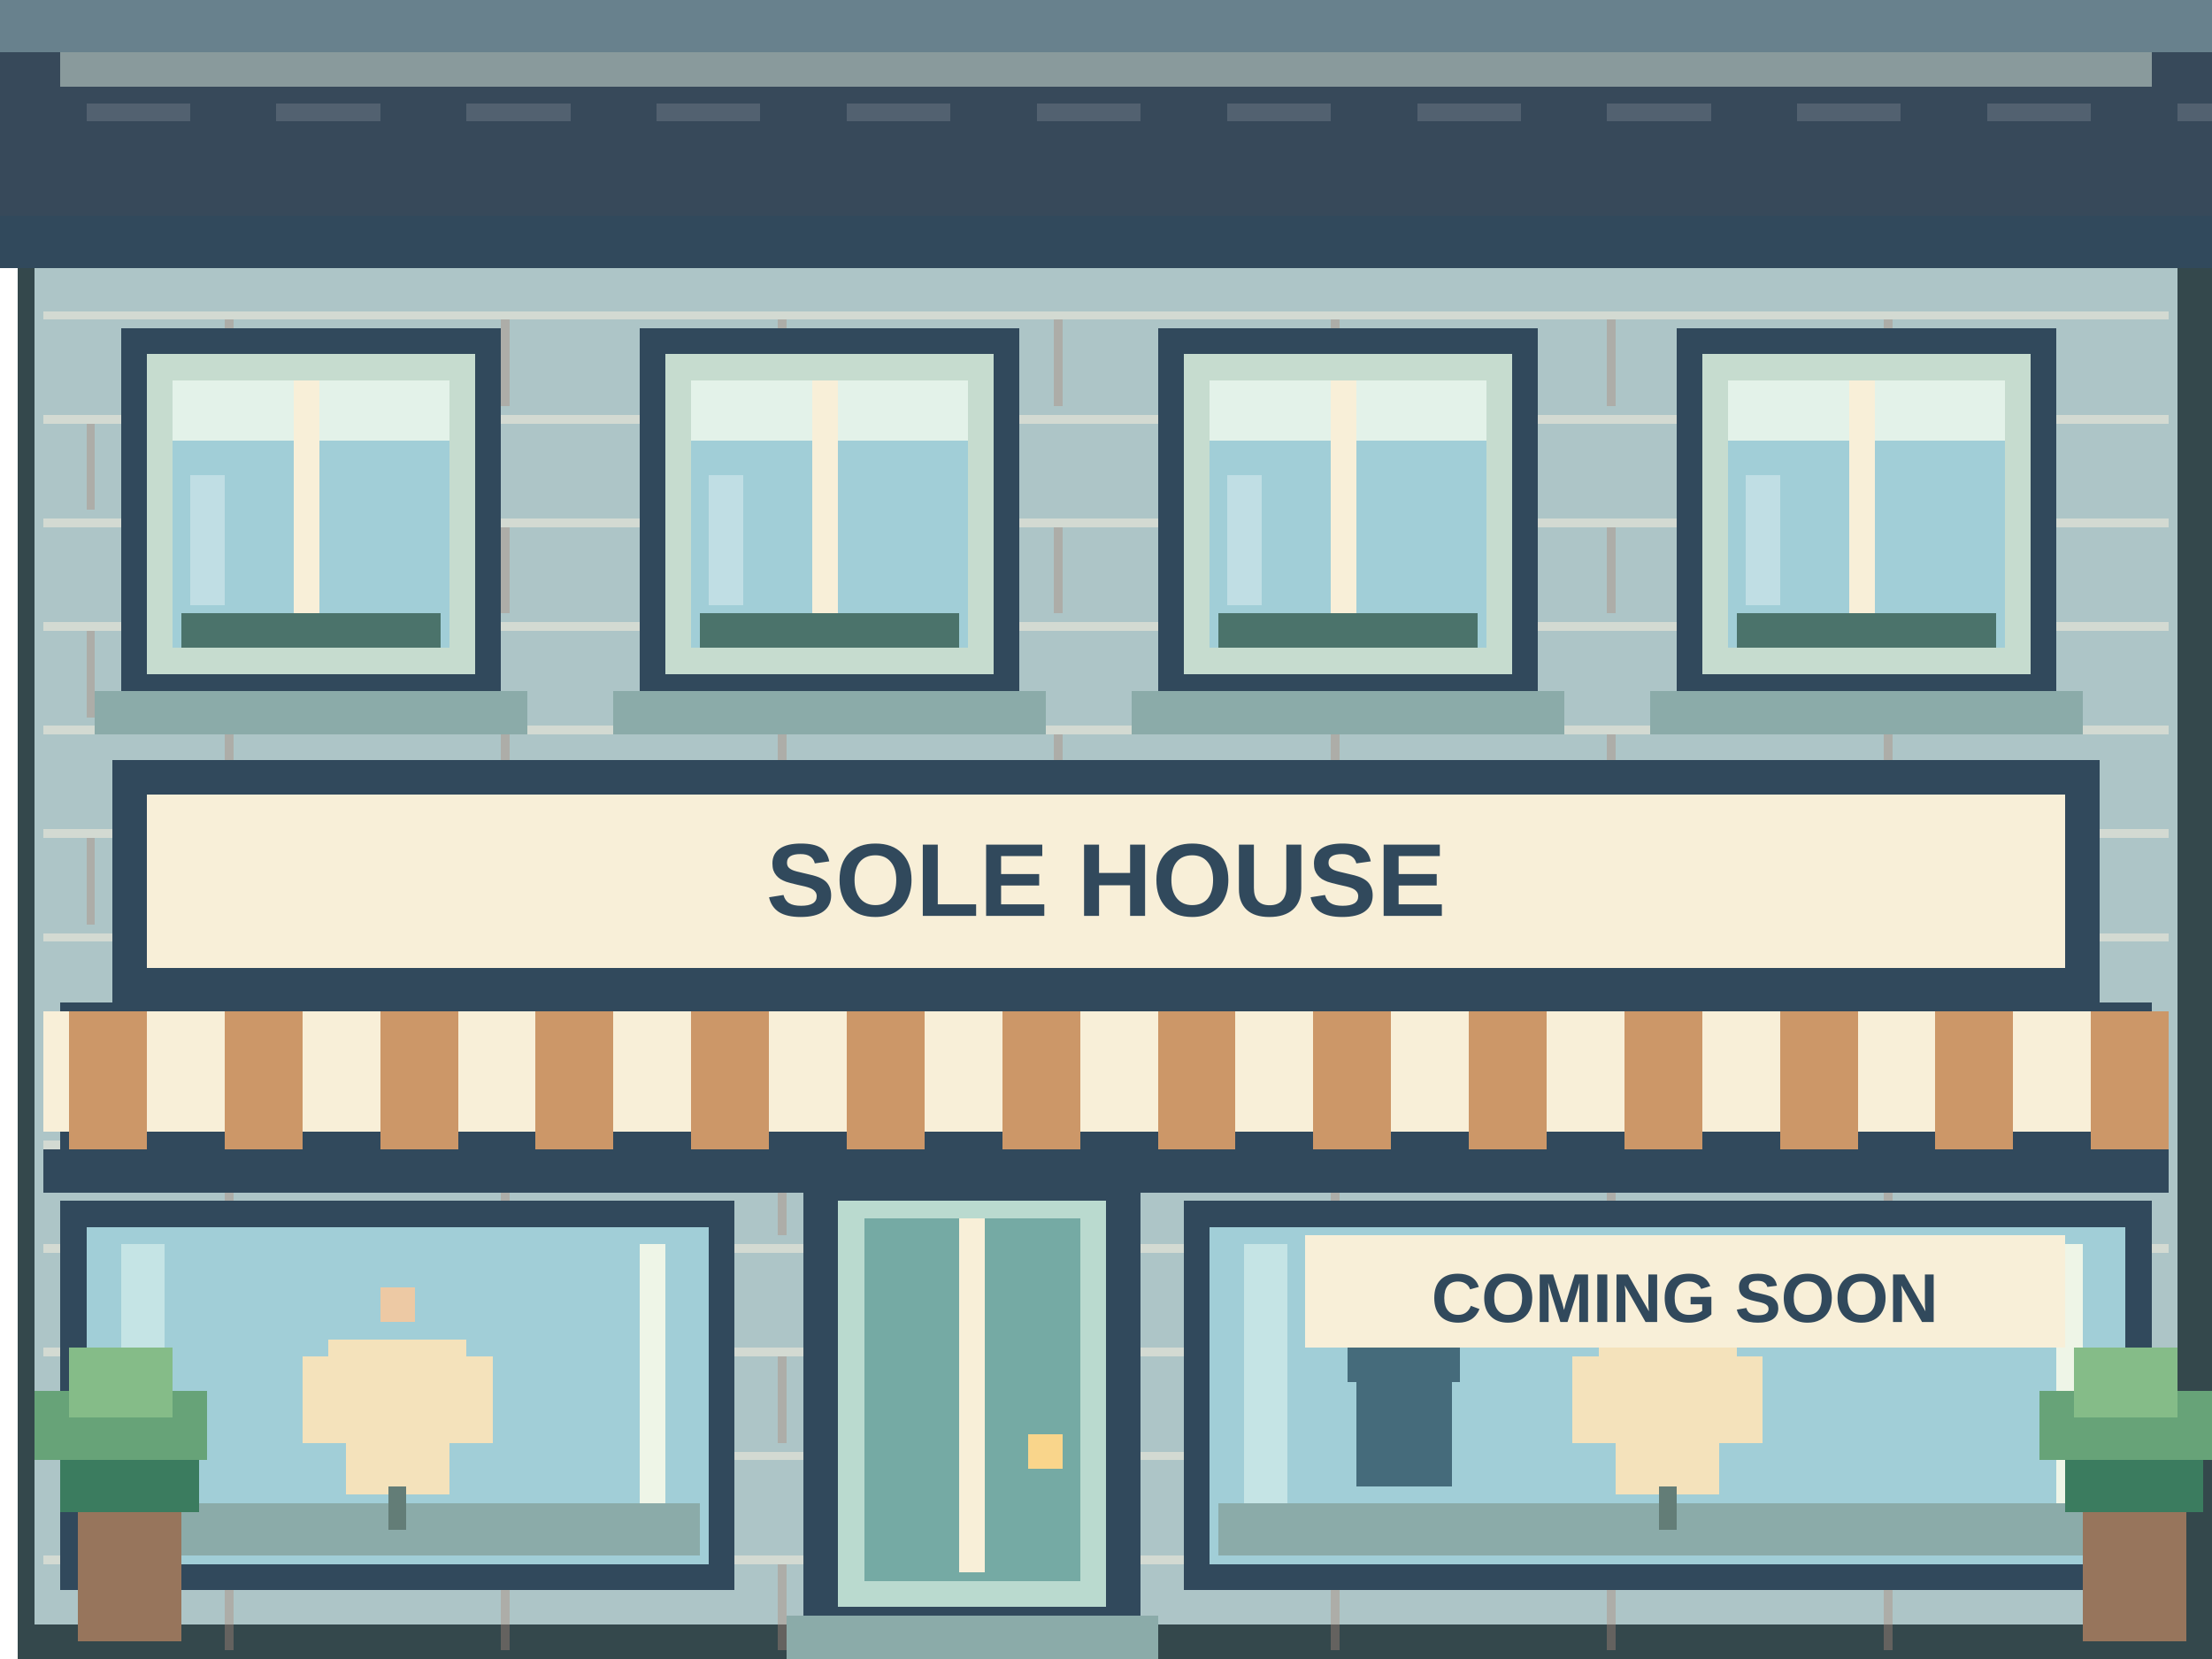
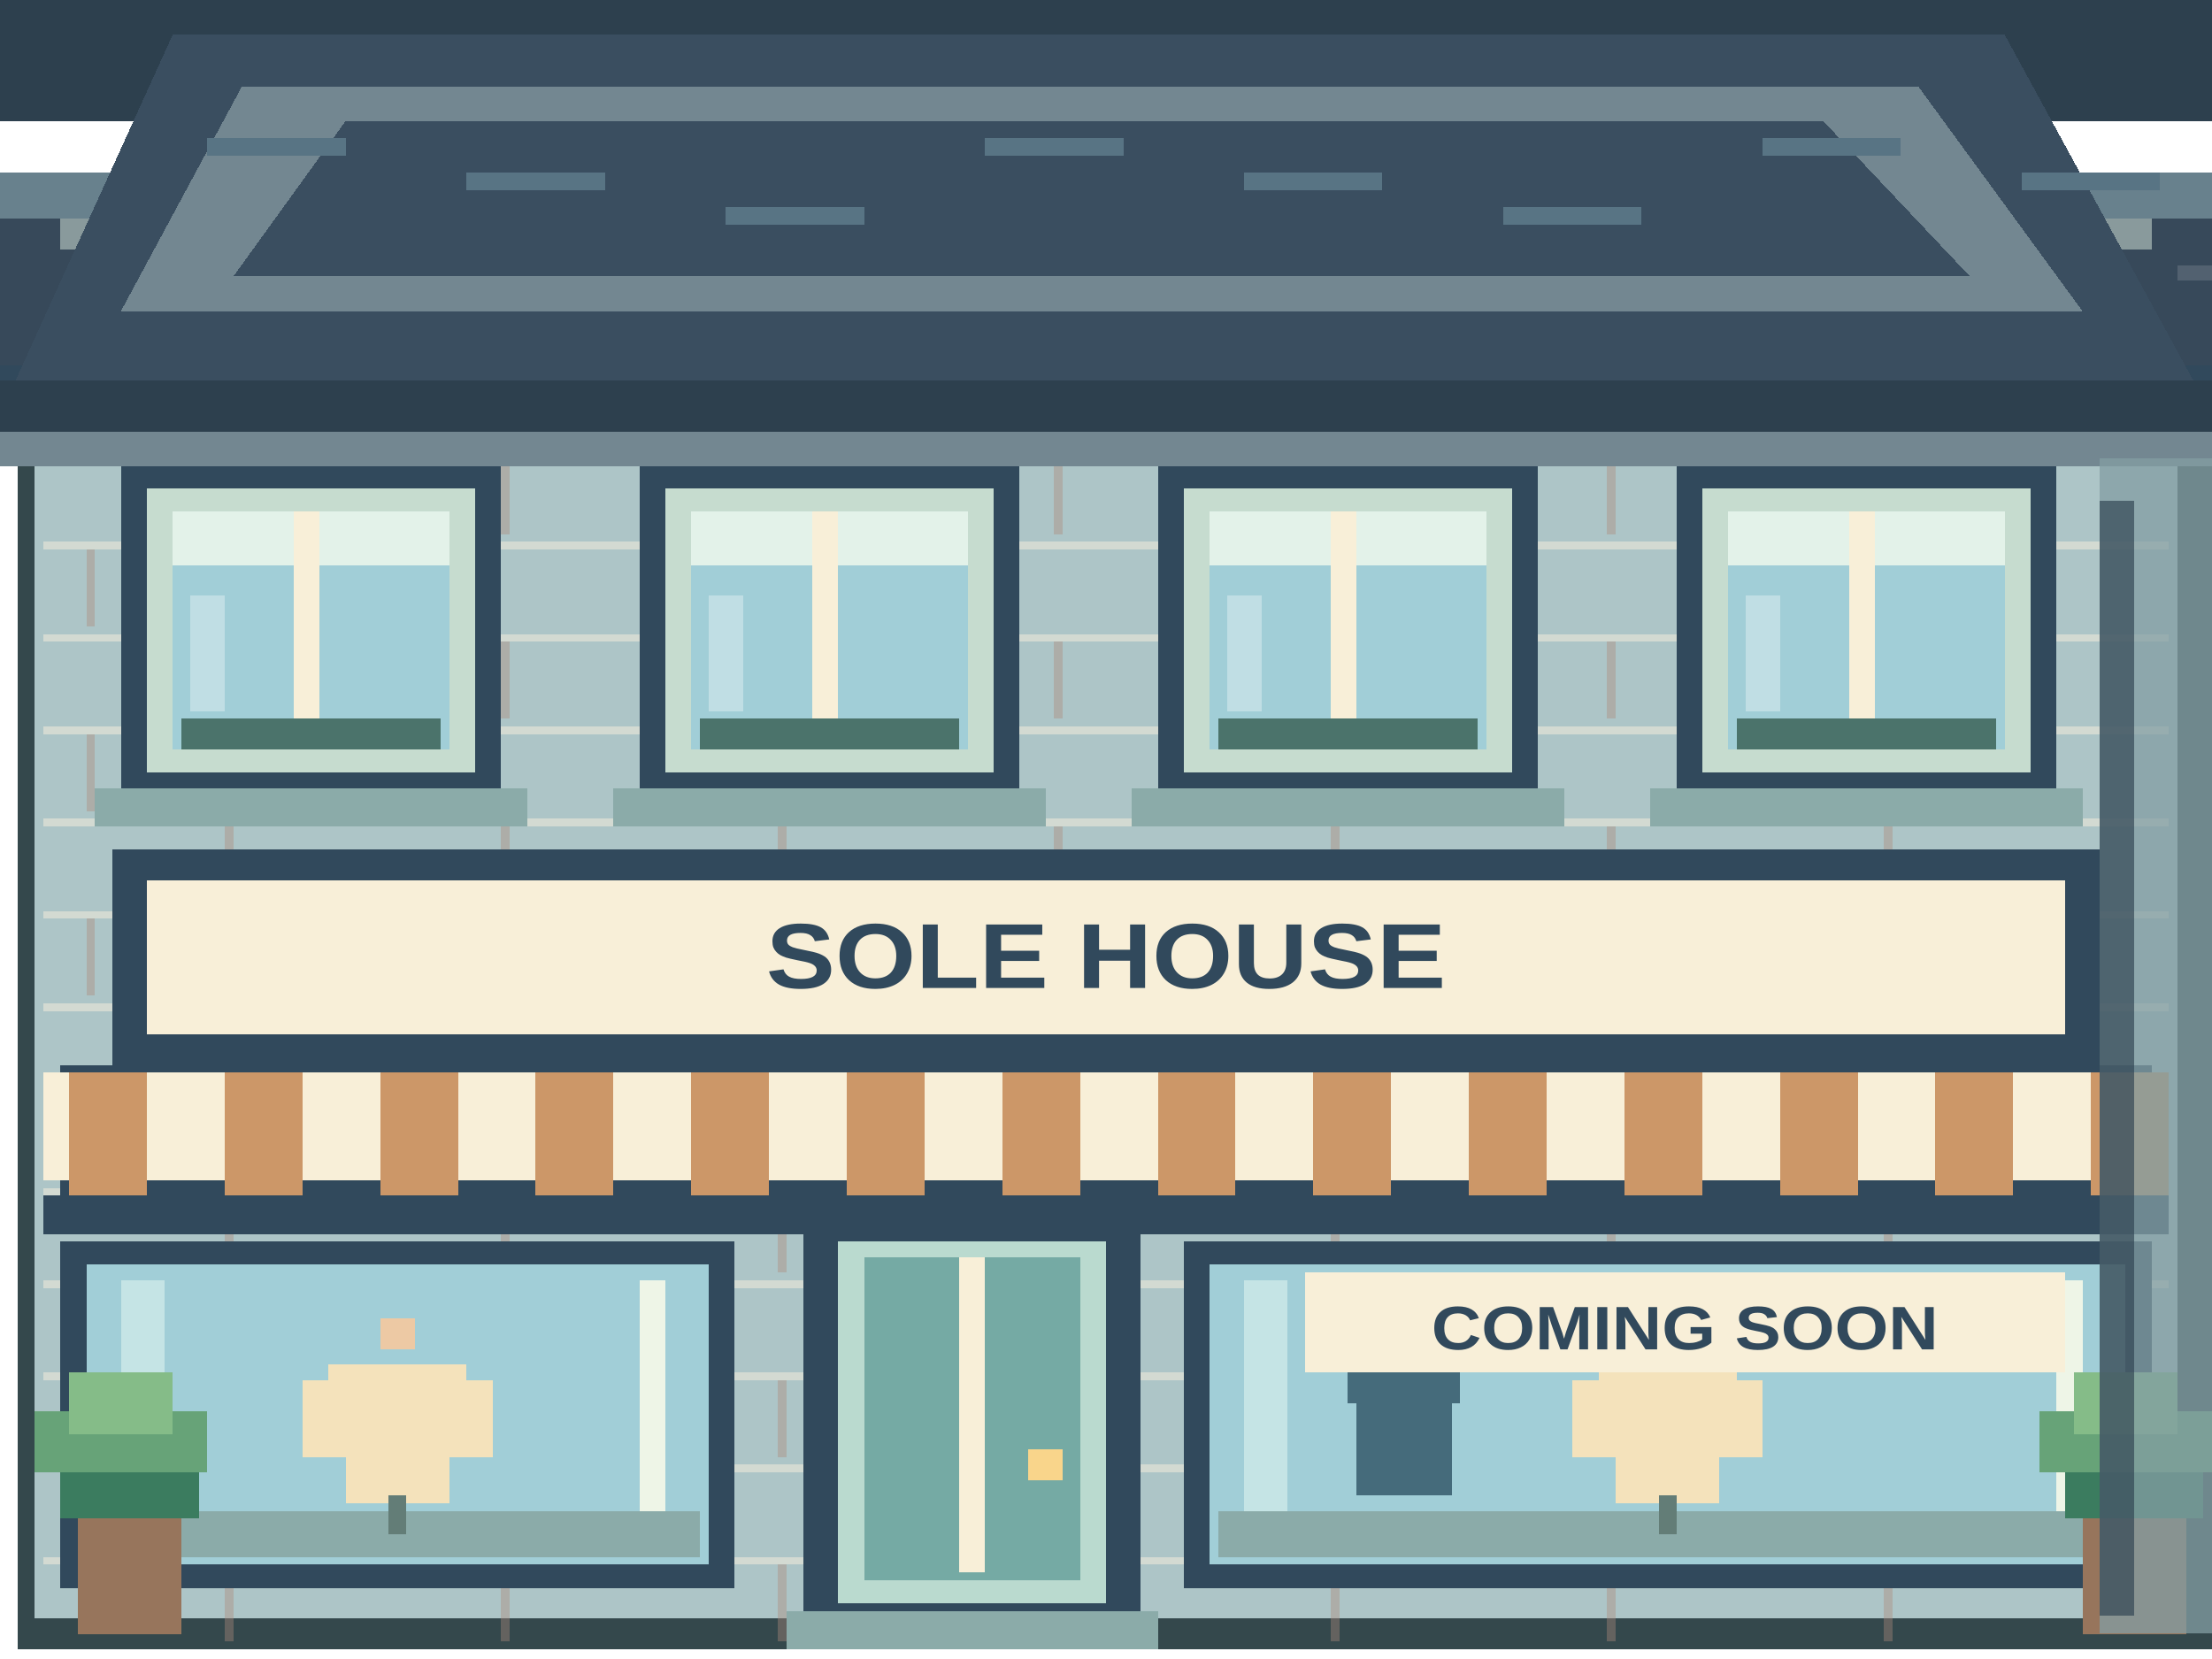
<svg xmlns="http://www.w3.org/2000/svg" width="256" height="192" viewBox="0 0 256 192" shape-rendering="crispEdges">
-   <rect x="2" y="21" width="254" height="171" fill="#34484c" />
-   <rect x="4" y="9" width="248" height="179" fill="#adc5c7" />
-   <rect x="0" y="0" width="256" height="27" fill="#37495a" />
-   <rect x="0" y="0" width="256" height="6" fill="#68818d" />
-   <rect x="7" y="6" width="242" height="4" fill="#899a9c" />
-   <rect x="0" y="25" width="256" height="6" fill="#31495c" />
-   <rect x="10" y="12" width="12" height="2" fill="#ffffff22" />
-   <rect x="32" y="12" width="12" height="2" fill="#ffffff22" />
-   <rect x="54" y="12" width="12" height="2" fill="#ffffff22" />
-   <rect x="76" y="12" width="12" height="2" fill="#ffffff22" />
-   <rect x="98" y="12" width="12" height="2" fill="#ffffff22" />
-   <rect x="120" y="12" width="12" height="2" fill="#ffffff22" />
-   <rect x="142" y="12" width="12" height="2" fill="#ffffff22" />
-   <rect x="164" y="12" width="12" height="2" fill="#ffffff22" />
-   <rect x="186" y="12" width="12" height="2" fill="#ffffff22" />
-   <rect x="208" y="12" width="12" height="2" fill="#ffffff22" />
-   <rect x="230" y="12" width="12" height="2" fill="#ffffff22" />
-   <rect x="252" y="12" width="12" height="2" fill="#ffffff22" />
-   <rect x="5" y="36" width="246" height="1" fill="#fff2df77" />
-   <rect x="26" y="37" width="1" height="10" fill="#ae8a7b66" />
-   <rect x="58" y="37" width="1" height="10" fill="#ae8a7b66" />
-   <rect x="90" y="37" width="1" height="10" fill="#ae8a7b66" />
-   <rect x="122" y="37" width="1" height="10" fill="#ae8a7b66" />
-   <rect x="154" y="37" width="1" height="10" fill="#ae8a7b66" />
-   <rect x="186" y="37" width="1" height="10" fill="#ae8a7b66" />
-   <rect x="218" y="37" width="1" height="10" fill="#ae8a7b66" />
-   <rect x="5" y="48" width="246" height="1" fill="#fff2df77" />
-   <rect x="10" y="49" width="1" height="10" fill="#ae8a7b66" />
-   <rect x="42" y="49" width="1" height="10" fill="#ae8a7b66" />
-   <rect x="74" y="49" width="1" height="10" fill="#ae8a7b66" />
-   <rect x="106" y="49" width="1" height="10" fill="#ae8a7b66" />
-   <rect x="138" y="49" width="1" height="10" fill="#ae8a7b66" />
-   <rect x="170" y="49" width="1" height="10" fill="#ae8a7b66" />
-   <rect x="202" y="49" width="1" height="10" fill="#ae8a7b66" />
-   <rect x="234" y="49" width="1" height="10" fill="#ae8a7b66" />
-   <rect x="5" y="60" width="246" height="1" fill="#fff2df77" />
-   <rect x="26" y="61" width="1" height="10" fill="#ae8a7b66" />
-   <rect x="58" y="61" width="1" height="10" fill="#ae8a7b66" />
-   <rect x="90" y="61" width="1" height="10" fill="#ae8a7b66" />
-   <rect x="122" y="61" width="1" height="10" fill="#ae8a7b66" />
-   <rect x="154" y="61" width="1" height="10" fill="#ae8a7b66" />
-   <rect x="186" y="61" width="1" height="10" fill="#ae8a7b66" />
-   <rect x="218" y="61" width="1" height="10" fill="#ae8a7b66" />
-   <rect x="5" y="72" width="246" height="1" fill="#fff2df77" />
-   <rect x="10" y="73" width="1" height="10" fill="#ae8a7b66" />
-   <rect x="42" y="73" width="1" height="10" fill="#ae8a7b66" />
-   <rect x="74" y="73" width="1" height="10" fill="#ae8a7b66" />
-   <rect x="106" y="73" width="1" height="10" fill="#ae8a7b66" />
-   <rect x="138" y="73" width="1" height="10" fill="#ae8a7b66" />
-   <rect x="170" y="73" width="1" height="10" fill="#ae8a7b66" />
-   <rect x="202" y="73" width="1" height="10" fill="#ae8a7b66" />
-   <rect x="234" y="73" width="1" height="10" fill="#ae8a7b66" />
-   <rect x="5" y="84" width="246" height="1" fill="#fff2df77" />
-   <rect x="26" y="85" width="1" height="10" fill="#ae8a7b66" />
-   <rect x="58" y="85" width="1" height="10" fill="#ae8a7b66" />
-   <rect x="90" y="85" width="1" height="10" fill="#ae8a7b66" />
-   <rect x="122" y="85" width="1" height="10" fill="#ae8a7b66" />
-   <rect x="154" y="85" width="1" height="10" fill="#ae8a7b66" />
-   <rect x="186" y="85" width="1" height="10" fill="#ae8a7b66" />
-   <rect x="218" y="85" width="1" height="10" fill="#ae8a7b66" />
-   <rect x="5" y="96" width="246" height="1" fill="#fff2df77" />
-   <rect x="10" y="97" width="1" height="10" fill="#ae8a7b66" />
-   <rect x="42" y="97" width="1" height="10" fill="#ae8a7b66" />
-   <rect x="74" y="97" width="1" height="10" fill="#ae8a7b66" />
-   <rect x="106" y="97" width="1" height="10" fill="#ae8a7b66" />
-   <rect x="138" y="97" width="1" height="10" fill="#ae8a7b66" />
-   <rect x="170" y="97" width="1" height="10" fill="#ae8a7b66" />
-   <rect x="202" y="97" width="1" height="10" fill="#ae8a7b66" />
-   <rect x="234" y="97" width="1" height="10" fill="#ae8a7b66" />
-   <rect x="5" y="108" width="246" height="1" fill="#fff2df77" />
-   <rect x="26" y="109" width="1" height="10" fill="#ae8a7b66" />
-   <rect x="58" y="109" width="1" height="10" fill="#ae8a7b66" />
-   <rect x="90" y="109" width="1" height="10" fill="#ae8a7b66" />
-   <rect x="122" y="109" width="1" height="10" fill="#ae8a7b66" />
-   <rect x="154" y="109" width="1" height="10" fill="#ae8a7b66" />
-   <rect x="186" y="109" width="1" height="10" fill="#ae8a7b66" />
-   <rect x="218" y="109" width="1" height="10" fill="#ae8a7b66" />
-   <rect x="5" y="120" width="246" height="1" fill="#fff2df77" />
-   <rect x="10" y="121" width="1" height="10" fill="#ae8a7b66" />
-   <rect x="42" y="121" width="1" height="10" fill="#ae8a7b66" />
-   <rect x="74" y="121" width="1" height="10" fill="#ae8a7b66" />
-   <rect x="106" y="121" width="1" height="10" fill="#ae8a7b66" />
-   <rect x="138" y="121" width="1" height="10" fill="#ae8a7b66" />
-   <rect x="170" y="121" width="1" height="10" fill="#ae8a7b66" />
-   <rect x="202" y="121" width="1" height="10" fill="#ae8a7b66" />
-   <rect x="234" y="121" width="1" height="10" fill="#ae8a7b66" />
-   <rect x="5" y="132" width="246" height="1" fill="#fff2df77" />
-   <rect x="26" y="133" width="1" height="10" fill="#ae8a7b66" />
-   <rect x="58" y="133" width="1" height="10" fill="#ae8a7b66" />
-   <rect x="90" y="133" width="1" height="10" fill="#ae8a7b66" />
-   <rect x="122" y="133" width="1" height="10" fill="#ae8a7b66" />
-   <rect x="154" y="133" width="1" height="10" fill="#ae8a7b66" />
-   <rect x="186" y="133" width="1" height="10" fill="#ae8a7b66" />
-   <rect x="218" y="133" width="1" height="10" fill="#ae8a7b66" />
-   <rect x="5" y="144" width="246" height="1" fill="#fff2df77" />
-   <rect x="10" y="145" width="1" height="10" fill="#ae8a7b66" />
-   <rect x="42" y="145" width="1" height="10" fill="#ae8a7b66" />
-   <rect x="74" y="145" width="1" height="10" fill="#ae8a7b66" />
-   <rect x="106" y="145" width="1" height="10" fill="#ae8a7b66" />
-   <rect x="138" y="145" width="1" height="10" fill="#ae8a7b66" />
-   <rect x="170" y="145" width="1" height="10" fill="#ae8a7b66" />
-   <rect x="202" y="145" width="1" height="10" fill="#ae8a7b66" />
-   <rect x="234" y="145" width="1" height="10" fill="#ae8a7b66" />
-   <rect x="5" y="156" width="246" height="1" fill="#fff2df77" />
-   <rect x="26" y="157" width="1" height="10" fill="#ae8a7b66" />
-   <rect x="58" y="157" width="1" height="10" fill="#ae8a7b66" />
-   <rect x="90" y="157" width="1" height="10" fill="#ae8a7b66" />
-   <rect x="122" y="157" width="1" height="10" fill="#ae8a7b66" />
-   <rect x="154" y="157" width="1" height="10" fill="#ae8a7b66" />
-   <rect x="186" y="157" width="1" height="10" fill="#ae8a7b66" />
-   <rect x="218" y="157" width="1" height="10" fill="#ae8a7b66" />
-   <rect x="5" y="168" width="246" height="1" fill="#fff2df77" />
-   <rect x="10" y="169" width="1" height="10" fill="#ae8a7b66" />
-   <rect x="42" y="169" width="1" height="10" fill="#ae8a7b66" />
-   <rect x="74" y="169" width="1" height="10" fill="#ae8a7b66" />
-   <rect x="106" y="169" width="1" height="10" fill="#ae8a7b66" />
-   <rect x="138" y="169" width="1" height="10" fill="#ae8a7b66" />
-   <rect x="170" y="169" width="1" height="10" fill="#ae8a7b66" />
-   <rect x="202" y="169" width="1" height="10" fill="#ae8a7b66" />
-   <rect x="234" y="169" width="1" height="10" fill="#ae8a7b66" />
-   <rect x="5" y="180" width="246" height="1" fill="#fff2df77" />
-   <rect x="26" y="181" width="1" height="10" fill="#ae8a7b66" />
-   <rect x="58" y="181" width="1" height="10" fill="#ae8a7b66" />
-   <rect x="90" y="181" width="1" height="10" fill="#ae8a7b66" />
-   <rect x="122" y="181" width="1" height="10" fill="#ae8a7b66" />
-   <rect x="154" y="181" width="1" height="10" fill="#ae8a7b66" />
-   <rect x="186" y="181" width="1" height="10" fill="#ae8a7b66" />
-   <rect x="218" y="181" width="1" height="10" fill="#ae8a7b66" />
-   <rect x="14" y="38" width="44" height="45" fill="#31495c" />
-   <rect x="17" y="41" width="38" height="37" fill="#c6dccf" />
-   <rect x="20" y="44" width="32" height="31" fill="#a1ced7" />
-   <rect x="20" y="44" width="32" height="7" fill="#e3f2e9" />
-   <rect x="34" y="44" width="3" height="31" fill="#f8efd8" />
-   <rect x="11" y="80" width="50" height="5" fill="#8baba9" />
-   <rect x="22" y="55" width="4" height="15" fill="#ffffff55" />
-   <rect x="21" y="71" width="30" height="4" fill="#4b736b" />
-   <rect x="74" y="38" width="44" height="45" fill="#31495c" />
-   <rect x="77" y="41" width="38" height="37" fill="#c6dccf" />
-   <rect x="80" y="44" width="32" height="31" fill="#a1ced7" />
-   <rect x="80" y="44" width="32" height="7" fill="#e3f2e9" />
-   <rect x="94" y="44" width="3" height="31" fill="#f8efd8" />
-   <rect x="71" y="80" width="50" height="5" fill="#8baba9" />
-   <rect x="82" y="55" width="4" height="15" fill="#ffffff55" />
-   <rect x="81" y="71" width="30" height="4" fill="#4b736b" />
-   <rect x="134" y="38" width="44" height="45" fill="#31495c" />
-   <rect x="137" y="41" width="38" height="37" fill="#c6dccf" />
-   <rect x="140" y="44" width="32" height="31" fill="#a1ced7" />
-   <rect x="140" y="44" width="32" height="7" fill="#e3f2e9" />
-   <rect x="154" y="44" width="3" height="31" fill="#f8efd8" />
-   <rect x="131" y="80" width="50" height="5" fill="#8baba9" />
-   <rect x="142" y="55" width="4" height="15" fill="#ffffff55" />
-   <rect x="141" y="71" width="30" height="4" fill="#4b736b" />
-   <rect x="194" y="38" width="44" height="45" fill="#31495c" />
-   <rect x="197" y="41" width="38" height="37" fill="#c6dccf" />
-   <rect x="200" y="44" width="32" height="31" fill="#a1ced7" />
-   <rect x="200" y="44" width="32" height="7" fill="#e3f2e9" />
-   <rect x="214" y="44" width="3" height="31" fill="#f8efd8" />
-   <rect x="191" y="80" width="50" height="5" fill="#8baba9" />
-   <rect x="202" y="55" width="4" height="15" fill="#ffffff55" />
-   <rect x="201" y="71" width="30" height="4" fill="#4b736b" />
-   <rect x="13" y="88" width="230" height="28" fill="#31495c" />
-   <rect x="17" y="92" width="222" height="20" fill="#f8efd8" />
-   <text x="128" y="106" text-anchor="middle" fill="#31495c" font-family="Verdana,Arial,sans-serif" font-size="12" font-weight="900">SOLE HOUSE</text>
-   <rect x="7" y="116" width="242" height="20" fill="#31495c" />
-   <rect x="5" y="117" width="246" height="14" fill="#f8efd8" />
-   <rect x="8" y="117" width="9" height="19" fill="#cc9768" />
-   <rect x="26" y="117" width="9" height="19" fill="#cc9768" />
-   <rect x="44" y="117" width="9" height="19" fill="#cc9768" />
-   <rect x="62" y="117" width="9" height="19" fill="#cc9768" />
-   <rect x="80" y="117" width="9" height="19" fill="#cc9768" />
-   <rect x="98" y="117" width="9" height="19" fill="#cc9768" />
-   <rect x="116" y="117" width="9" height="19" fill="#cc9768" />
-   <rect x="134" y="117" width="9" height="19" fill="#cc9768" />
-   <rect x="152" y="117" width="9" height="19" fill="#cc9768" />
-   <rect x="170" y="117" width="9" height="19" fill="#cc9768" />
-   <rect x="188" y="117" width="9" height="19" fill="#cc9768" />
-   <rect x="206" y="117" width="9" height="19" fill="#cc9768" />
-   <rect x="224" y="117" width="9" height="19" fill="#cc9768" />
-   <rect x="242" y="117" width="9" height="19" fill="#cc9768" />
-   <rect x="5" y="133" width="246" height="5" fill="#31495c" />
-   <rect x="7" y="139" width="78" height="45" fill="#31495c" />
-   <rect x="10" y="142" width="72" height="39" fill="#a1ced7" />
-   <rect x="14" y="144" width="5" height="30" fill="#e2f5f18c" />
-   <rect x="74" y="144" width="3" height="31" fill="#eef5e7" />
-   <rect x="11" y="174" width="70" height="6" fill="#8baba9" />
-   <rect x="44" y="149" width="4" height="4" fill="#edc9a4" />
-   <rect x="38" y="155" width="16" height="5" fill="#f4e2bb" />
-   <rect x="40" y="160" width="12" height="13" fill="#f4e2bb" />
-   <rect x="35" y="157" width="5" height="10" fill="#f4e2bb" />
-   <rect x="52" y="157" width="5" height="10" fill="#f4e2bb" />
-   <rect x="45" y="172" width="2" height="5" fill="#637d77" />
-   <rect x="137" y="139" width="112" height="45" fill="#31495c" />
-   <rect x="140" y="142" width="106" height="39" fill="#a1ced7" />
-   <rect x="144" y="144" width="5" height="30" fill="#e2f5f18c" />
-   <rect x="238" y="144" width="3" height="31" fill="#eef5e7" />
-   <rect x="141" y="174" width="104" height="6" fill="#8baba9" />
-   <rect x="191" y="149" width="4" height="4" fill="#edc9a4" />
-   <rect x="185" y="155" width="16" height="5" fill="#f4e2bb" />
-   <rect x="187" y="160" width="12" height="13" fill="#f4e2bb" />
-   <rect x="182" y="157" width="5" height="10" fill="#f4e2bb" />
-   <rect x="199" y="157" width="5" height="10" fill="#f4e2bb" />
-   <rect x="192" y="172" width="2" height="5" fill="#637d77" />
-   <rect x="157" y="158" width="11" height="14" fill="#456b7b" />
-   <rect x="156" y="156" width="13" height="4" fill="#456b7b" />
-   <rect x="93" y="135" width="39" height="55" fill="#31495c" />
-   <rect x="97" y="139" width="31" height="47" fill="#badacf" />
-   <rect x="100" y="141" width="25" height="42" fill="#75aaa4" />
-   <rect x="111" y="141" width="3" height="41" fill="#f8efd8" />
-   <rect x="119" y="166" width="4" height="4" fill="#f9d58b" />
-   <rect x="91" y="187" width="43" height="5" fill="#8baba9" />
-   <rect x="9" y="171" width="12" height="19" fill="#97755c" />
-   <rect x="7" y="164" width="16" height="11" fill="#3b7c5f" />
-   <rect x="4" y="161" width="20" height="8" fill="#67a378" />
-   <rect x="8" y="156" width="12" height="8" fill="#85bc88" />
-   <rect x="241" y="171" width="12" height="19" fill="#97755c" />
-   <rect x="239" y="164" width="16" height="11" fill="#3b7c5f" />
-   <rect x="236" y="161" width="20" height="8" fill="#67a378" />
-   <rect x="240" y="156" width="12" height="8" fill="#85bc88" />
-   <rect x="151" y="143" width="88" height="13" fill="#f8efd8" />
-   <text x="195" y="153" text-anchor="middle" fill="#31495c" font-family="Verdana,Arial,sans-serif" font-size="8" font-weight="900">COMING SOON</text>
+   <g transform="translate(0 20) scale(1 0.89)">
+     <rect x="2" y="21" width="254" height="171" fill="#34484c" />
+     <rect x="4" y="9" width="248" height="179" fill="#adc5c7" />
+     <rect x="0" y="0" width="256" height="27" fill="#37495a" />
+     <rect x="0" y="0" width="256" height="6" fill="#68818d" />
+     <rect x="7" y="6" width="242" height="4" fill="#899a9c" />
+     <rect x="0" y="25" width="256" height="6" fill="#31495c" />
+     <rect x="10" y="12" width="12" height="2" fill="#ffffff22" />
+     <rect x="32" y="12" width="12" height="2" fill="#ffffff22" />
+     <rect x="54" y="12" width="12" height="2" fill="#ffffff22" />
+     <rect x="76" y="12" width="12" height="2" fill="#ffffff22" />
+     <rect x="98" y="12" width="12" height="2" fill="#ffffff22" />
+     <rect x="120" y="12" width="12" height="2" fill="#ffffff22" />
+     <rect x="142" y="12" width="12" height="2" fill="#ffffff22" />
+     <rect x="164" y="12" width="12" height="2" fill="#ffffff22" />
+     <rect x="186" y="12" width="12" height="2" fill="#ffffff22" />
+     <rect x="208" y="12" width="12" height="2" fill="#ffffff22" />
+     <rect x="230" y="12" width="12" height="2" fill="#ffffff22" />
+     <rect x="252" y="12" width="12" height="2" fill="#ffffff22" />
+     <rect x="5" y="36" width="246" height="1" fill="#fff2df77" />
+     <rect x="26" y="37" width="1" height="10" fill="#ae8a7b66" />
+     <rect x="58" y="37" width="1" height="10" fill="#ae8a7b66" />
+     <rect x="90" y="37" width="1" height="10" fill="#ae8a7b66" />
+     <rect x="122" y="37" width="1" height="10" fill="#ae8a7b66" />
+     <rect x="154" y="37" width="1" height="10" fill="#ae8a7b66" />
+     <rect x="186" y="37" width="1" height="10" fill="#ae8a7b66" />
+     <rect x="218" y="37" width="1" height="10" fill="#ae8a7b66" />
+     <rect x="5" y="48" width="246" height="1" fill="#fff2df77" />
+     <rect x="10" y="49" width="1" height="10" fill="#ae8a7b66" />
+     <rect x="42" y="49" width="1" height="10" fill="#ae8a7b66" />
+     <rect x="74" y="49" width="1" height="10" fill="#ae8a7b66" />
+     <rect x="106" y="49" width="1" height="10" fill="#ae8a7b66" />
+     <rect x="138" y="49" width="1" height="10" fill="#ae8a7b66" />
+     <rect x="170" y="49" width="1" height="10" fill="#ae8a7b66" />
+     <rect x="202" y="49" width="1" height="10" fill="#ae8a7b66" />
+     <rect x="234" y="49" width="1" height="10" fill="#ae8a7b66" />
+     <rect x="5" y="60" width="246" height="1" fill="#fff2df77" />
+     <rect x="26" y="61" width="1" height="10" fill="#ae8a7b66" />
+     <rect x="58" y="61" width="1" height="10" fill="#ae8a7b66" />
+     <rect x="90" y="61" width="1" height="10" fill="#ae8a7b66" />
+     <rect x="122" y="61" width="1" height="10" fill="#ae8a7b66" />
+     <rect x="154" y="61" width="1" height="10" fill="#ae8a7b66" />
+     <rect x="186" y="61" width="1" height="10" fill="#ae8a7b66" />
+     <rect x="218" y="61" width="1" height="10" fill="#ae8a7b66" />
+     <rect x="5" y="72" width="246" height="1" fill="#fff2df77" />
+     <rect x="10" y="73" width="1" height="10" fill="#ae8a7b66" />
+     <rect x="42" y="73" width="1" height="10" fill="#ae8a7b66" />
+     <rect x="74" y="73" width="1" height="10" fill="#ae8a7b66" />
+     <rect x="106" y="73" width="1" height="10" fill="#ae8a7b66" />
+     <rect x="138" y="73" width="1" height="10" fill="#ae8a7b66" />
+     <rect x="170" y="73" width="1" height="10" fill="#ae8a7b66" />
+     <rect x="202" y="73" width="1" height="10" fill="#ae8a7b66" />
+     <rect x="234" y="73" width="1" height="10" fill="#ae8a7b66" />
+     <rect x="5" y="84" width="246" height="1" fill="#fff2df77" />
+     <rect x="26" y="85" width="1" height="10" fill="#ae8a7b66" />
+     <rect x="58" y="85" width="1" height="10" fill="#ae8a7b66" />
+     <rect x="90" y="85" width="1" height="10" fill="#ae8a7b66" />
+     <rect x="122" y="85" width="1" height="10" fill="#ae8a7b66" />
+     <rect x="154" y="85" width="1" height="10" fill="#ae8a7b66" />
+     <rect x="186" y="85" width="1" height="10" fill="#ae8a7b66" />
+     <rect x="218" y="85" width="1" height="10" fill="#ae8a7b66" />
+     <rect x="5" y="96" width="246" height="1" fill="#fff2df77" />
+     <rect x="10" y="97" width="1" height="10" fill="#ae8a7b66" />
+     <rect x="42" y="97" width="1" height="10" fill="#ae8a7b66" />
+     <rect x="74" y="97" width="1" height="10" fill="#ae8a7b66" />
+     <rect x="106" y="97" width="1" height="10" fill="#ae8a7b66" />
+     <rect x="138" y="97" width="1" height="10" fill="#ae8a7b66" />
+     <rect x="170" y="97" width="1" height="10" fill="#ae8a7b66" />
+     <rect x="202" y="97" width="1" height="10" fill="#ae8a7b66" />
+     <rect x="234" y="97" width="1" height="10" fill="#ae8a7b66" />
+     <rect x="5" y="108" width="246" height="1" fill="#fff2df77" />
+     <rect x="26" y="109" width="1" height="10" fill="#ae8a7b66" />
+     <rect x="58" y="109" width="1" height="10" fill="#ae8a7b66" />
+     <rect x="90" y="109" width="1" height="10" fill="#ae8a7b66" />
+     <rect x="122" y="109" width="1" height="10" fill="#ae8a7b66" />
+     <rect x="154" y="109" width="1" height="10" fill="#ae8a7b66" />
+     <rect x="186" y="109" width="1" height="10" fill="#ae8a7b66" />
+     <rect x="218" y="109" width="1" height="10" fill="#ae8a7b66" />
+     <rect x="5" y="120" width="246" height="1" fill="#fff2df77" />
+     <rect x="10" y="121" width="1" height="10" fill="#ae8a7b66" />
+     <rect x="42" y="121" width="1" height="10" fill="#ae8a7b66" />
+     <rect x="74" y="121" width="1" height="10" fill="#ae8a7b66" />
+     <rect x="106" y="121" width="1" height="10" fill="#ae8a7b66" />
+     <rect x="138" y="121" width="1" height="10" fill="#ae8a7b66" />
+     <rect x="170" y="121" width="1" height="10" fill="#ae8a7b66" />
+     <rect x="202" y="121" width="1" height="10" fill="#ae8a7b66" />
+     <rect x="234" y="121" width="1" height="10" fill="#ae8a7b66" />
+     <rect x="5" y="132" width="246" height="1" fill="#fff2df77" />
+     <rect x="26" y="133" width="1" height="10" fill="#ae8a7b66" />
+     <rect x="58" y="133" width="1" height="10" fill="#ae8a7b66" />
+     <rect x="90" y="133" width="1" height="10" fill="#ae8a7b66" />
+     <rect x="122" y="133" width="1" height="10" fill="#ae8a7b66" />
+     <rect x="154" y="133" width="1" height="10" fill="#ae8a7b66" />
+     <rect x="186" y="133" width="1" height="10" fill="#ae8a7b66" />
+     <rect x="218" y="133" width="1" height="10" fill="#ae8a7b66" />
+     <rect x="5" y="144" width="246" height="1" fill="#fff2df77" />
+     <rect x="10" y="145" width="1" height="10" fill="#ae8a7b66" />
+     <rect x="42" y="145" width="1" height="10" fill="#ae8a7b66" />
+     <rect x="74" y="145" width="1" height="10" fill="#ae8a7b66" />
+     <rect x="106" y="145" width="1" height="10" fill="#ae8a7b66" />
+     <rect x="138" y="145" width="1" height="10" fill="#ae8a7b66" />
+     <rect x="170" y="145" width="1" height="10" fill="#ae8a7b66" />
+     <rect x="202" y="145" width="1" height="10" fill="#ae8a7b66" />
+     <rect x="234" y="145" width="1" height="10" fill="#ae8a7b66" />
+     <rect x="5" y="156" width="246" height="1" fill="#fff2df77" />
+     <rect x="26" y="157" width="1" height="10" fill="#ae8a7b66" />
+     <rect x="58" y="157" width="1" height="10" fill="#ae8a7b66" />
+     <rect x="90" y="157" width="1" height="10" fill="#ae8a7b66" />
+     <rect x="122" y="157" width="1" height="10" fill="#ae8a7b66" />
+     <rect x="154" y="157" width="1" height="10" fill="#ae8a7b66" />
+     <rect x="186" y="157" width="1" height="10" fill="#ae8a7b66" />
+     <rect x="218" y="157" width="1" height="10" fill="#ae8a7b66" />
+     <rect x="5" y="168" width="246" height="1" fill="#fff2df77" />
+     <rect x="10" y="169" width="1" height="10" fill="#ae8a7b66" />
+     <rect x="42" y="169" width="1" height="10" fill="#ae8a7b66" />
+     <rect x="74" y="169" width="1" height="10" fill="#ae8a7b66" />
+     <rect x="106" y="169" width="1" height="10" fill="#ae8a7b66" />
+     <rect x="138" y="169" width="1" height="10" fill="#ae8a7b66" />
+     <rect x="170" y="169" width="1" height="10" fill="#ae8a7b66" />
+     <rect x="202" y="169" width="1" height="10" fill="#ae8a7b66" />
+     <rect x="234" y="169" width="1" height="10" fill="#ae8a7b66" />
+     <rect x="5" y="180" width="246" height="1" fill="#fff2df77" />
+     <rect x="26" y="181" width="1" height="10" fill="#ae8a7b66" />
+     <rect x="58" y="181" width="1" height="10" fill="#ae8a7b66" />
+     <rect x="90" y="181" width="1" height="10" fill="#ae8a7b66" />
+     <rect x="122" y="181" width="1" height="10" fill="#ae8a7b66" />
+     <rect x="154" y="181" width="1" height="10" fill="#ae8a7b66" />
+     <rect x="186" y="181" width="1" height="10" fill="#ae8a7b66" />
+     <rect x="218" y="181" width="1" height="10" fill="#ae8a7b66" />
+     <rect x="14" y="38" width="44" height="45" fill="#31495c" />
+     <rect x="17" y="41" width="38" height="37" fill="#c6dccf" />
+     <rect x="20" y="44" width="32" height="31" fill="#a1ced7" />
+     <rect x="20" y="44" width="32" height="7" fill="#e3f2e9" />
+     <rect x="34" y="44" width="3" height="31" fill="#f8efd8" />
+     <rect x="11" y="80" width="50" height="5" fill="#8baba9" />
+     <rect x="22" y="55" width="4" height="15" fill="#ffffff55" />
+     <rect x="21" y="71" width="30" height="4" fill="#4b736b" />
+     <rect x="74" y="38" width="44" height="45" fill="#31495c" />
+     <rect x="77" y="41" width="38" height="37" fill="#c6dccf" />
+     <rect x="80" y="44" width="32" height="31" fill="#a1ced7" />
+     <rect x="80" y="44" width="32" height="7" fill="#e3f2e9" />
+     <rect x="94" y="44" width="3" height="31" fill="#f8efd8" />
+     <rect x="71" y="80" width="50" height="5" fill="#8baba9" />
+     <rect x="82" y="55" width="4" height="15" fill="#ffffff55" />
+     <rect x="81" y="71" width="30" height="4" fill="#4b736b" />
+     <rect x="134" y="38" width="44" height="45" fill="#31495c" />
+     <rect x="137" y="41" width="38" height="37" fill="#c6dccf" />
+     <rect x="140" y="44" width="32" height="31" fill="#a1ced7" />
+     <rect x="140" y="44" width="32" height="7" fill="#e3f2e9" />
+     <rect x="154" y="44" width="3" height="31" fill="#f8efd8" />
+     <rect x="131" y="80" width="50" height="5" fill="#8baba9" />
+     <rect x="142" y="55" width="4" height="15" fill="#ffffff55" />
+     <rect x="141" y="71" width="30" height="4" fill="#4b736b" />
+     <rect x="194" y="38" width="44" height="45" fill="#31495c" />
+     <rect x="197" y="41" width="38" height="37" fill="#c6dccf" />
+     <rect x="200" y="44" width="32" height="31" fill="#a1ced7" />
+     <rect x="200" y="44" width="32" height="7" fill="#e3f2e9" />
+     <rect x="214" y="44" width="3" height="31" fill="#f8efd8" />
+     <rect x="191" y="80" width="50" height="5" fill="#8baba9" />
+     <rect x="202" y="55" width="4" height="15" fill="#ffffff55" />
+     <rect x="201" y="71" width="30" height="4" fill="#4b736b" />
+     <rect x="13" y="88" width="230" height="28" fill="#31495c" />
+     <rect x="17" y="92" width="222" height="20" fill="#f8efd8" />
+     <text x="128" y="106" text-anchor="middle" fill="#31495c" font-family="Verdana,Arial,sans-serif" font-size="12" font-weight="900">SOLE HOUSE</text>
+     <rect x="7" y="116" width="242" height="20" fill="#31495c" />
+     <rect x="5" y="117" width="246" height="14" fill="#f8efd8" />
+     <rect x="8" y="117" width="9" height="19" fill="#cc9768" />
+     <rect x="26" y="117" width="9" height="19" fill="#cc9768" />
+     <rect x="44" y="117" width="9" height="19" fill="#cc9768" />
+     <rect x="62" y="117" width="9" height="19" fill="#cc9768" />
+     <rect x="80" y="117" width="9" height="19" fill="#cc9768" />
+     <rect x="98" y="117" width="9" height="19" fill="#cc9768" />
+     <rect x="116" y="117" width="9" height="19" fill="#cc9768" />
+     <rect x="134" y="117" width="9" height="19" fill="#cc9768" />
+     <rect x="152" y="117" width="9" height="19" fill="#cc9768" />
+     <rect x="170" y="117" width="9" height="19" fill="#cc9768" />
+     <rect x="188" y="117" width="9" height="19" fill="#cc9768" />
+     <rect x="206" y="117" width="9" height="19" fill="#cc9768" />
+     <rect x="224" y="117" width="9" height="19" fill="#cc9768" />
+     <rect x="242" y="117" width="9" height="19" fill="#cc9768" />
+     <rect x="5" y="133" width="246" height="5" fill="#31495c" />
+     <rect x="7" y="139" width="78" height="45" fill="#31495c" />
+     <rect x="10" y="142" width="72" height="39" fill="#a1ced7" />
+     <rect x="14" y="144" width="5" height="30" fill="#e2f5f18c" />
+     <rect x="74" y="144" width="3" height="31" fill="#eef5e7" />
+     <rect x="11" y="174" width="70" height="6" fill="#8baba9" />
+     <rect x="44" y="149" width="4" height="4" fill="#edc9a4" />
+     <rect x="38" y="155" width="16" height="5" fill="#f4e2bb" />
+     <rect x="40" y="160" width="12" height="13" fill="#f4e2bb" />
+     <rect x="35" y="157" width="5" height="10" fill="#f4e2bb" />
+     <rect x="52" y="157" width="5" height="10" fill="#f4e2bb" />
+     <rect x="45" y="172" width="2" height="5" fill="#637d77" />
+     <rect x="137" y="139" width="112" height="45" fill="#31495c" />
+     <rect x="140" y="142" width="106" height="39" fill="#a1ced7" />
+     <rect x="144" y="144" width="5" height="30" fill="#e2f5f18c" />
+     <rect x="238" y="144" width="3" height="31" fill="#eef5e7" />
+     <rect x="141" y="174" width="104" height="6" fill="#8baba9" />
+     <rect x="191" y="149" width="4" height="4" fill="#edc9a4" />
+     <rect x="185" y="155" width="16" height="5" fill="#f4e2bb" />
+     <rect x="187" y="160" width="12" height="13" fill="#f4e2bb" />
+     <rect x="182" y="157" width="5" height="10" fill="#f4e2bb" />
+     <rect x="199" y="157" width="5" height="10" fill="#f4e2bb" />
+     <rect x="192" y="172" width="2" height="5" fill="#637d77" />
+     <rect x="157" y="158" width="11" height="14" fill="#456b7b" />
+     <rect x="156" y="156" width="13" height="4" fill="#456b7b" />
+     <rect x="93" y="135" width="39" height="55" fill="#31495c" />
+     <rect x="97" y="139" width="31" height="47" fill="#badacf" />
+     <rect x="100" y="141" width="25" height="42" fill="#75aaa4" />
+     <rect x="111" y="141" width="3" height="41" fill="#f8efd8" />
+     <rect x="119" y="166" width="4" height="4" fill="#f9d58b" />
+     <rect x="91" y="187" width="43" height="5" fill="#8baba9" />
+     <rect x="9" y="171" width="12" height="19" fill="#97755c" />
+     <rect x="7" y="164" width="16" height="11" fill="#3b7c5f" />
+     <rect x="4" y="161" width="20" height="8" fill="#67a378" />
+     <rect x="8" y="156" width="12" height="8" fill="#85bc88" />
+     <rect x="241" y="171" width="12" height="19" fill="#97755c" />
+     <rect x="239" y="164" width="16" height="11" fill="#3b7c5f" />
+     <rect x="236" y="161" width="20" height="8" fill="#67a378" />
+     <rect x="240" y="156" width="12" height="8" fill="#85bc88" />
+     <rect x="151" y="143" width="88" height="13" fill="#f8efd8" />
+     <text x="195" y="153" text-anchor="middle" fill="#31495c" font-family="Verdana,Arial,sans-serif" font-size="8" font-weight="900">COMING SOON</text>
+   </g>
+   <g shape-rendering="crispEdges">
+     <rect x="0" y="0" width="256" height="14" fill="#2d404e" />
+     <polygon points="0,48 20,4 232,4 256,48" fill="#3a4e60" />
+     <polygon points="14,36 28,10 222,10 241,36" fill="#738791" />
+     <polygon points="27,32 40,14 211,14 228,32" fill="#3a4e60" />
+     <rect x="0" y="44" width="256" height="7" fill="#2d404e" />
+     <rect x="0" y="50" width="256" height="4" fill="#738791" />
+     <rect x="24" y="16" width="16" height="2" fill="#587484" />
+     <rect x="54" y="20" width="16" height="2" fill="#587484" />
+     <rect x="84" y="24" width="16" height="2" fill="#587484" />
+     <rect x="114" y="16" width="16" height="2" fill="#587484" />
+     <rect x="144" y="20" width="16" height="2" fill="#587484" />
+     <rect x="174" y="24" width="16" height="2" fill="#587484" />
+     <rect x="204" y="16" width="16" height="2" fill="#587484" />
+     <rect x="234" y="20" width="16" height="2" fill="#587484" />
+     <rect x="243" y="53" width="13" height="136" fill="#839da3" opacity=".75" />
+     <rect x="243" y="58" width="4" height="129" fill="#2d404e" opacity=".65" />
+   </g>
</svg>
